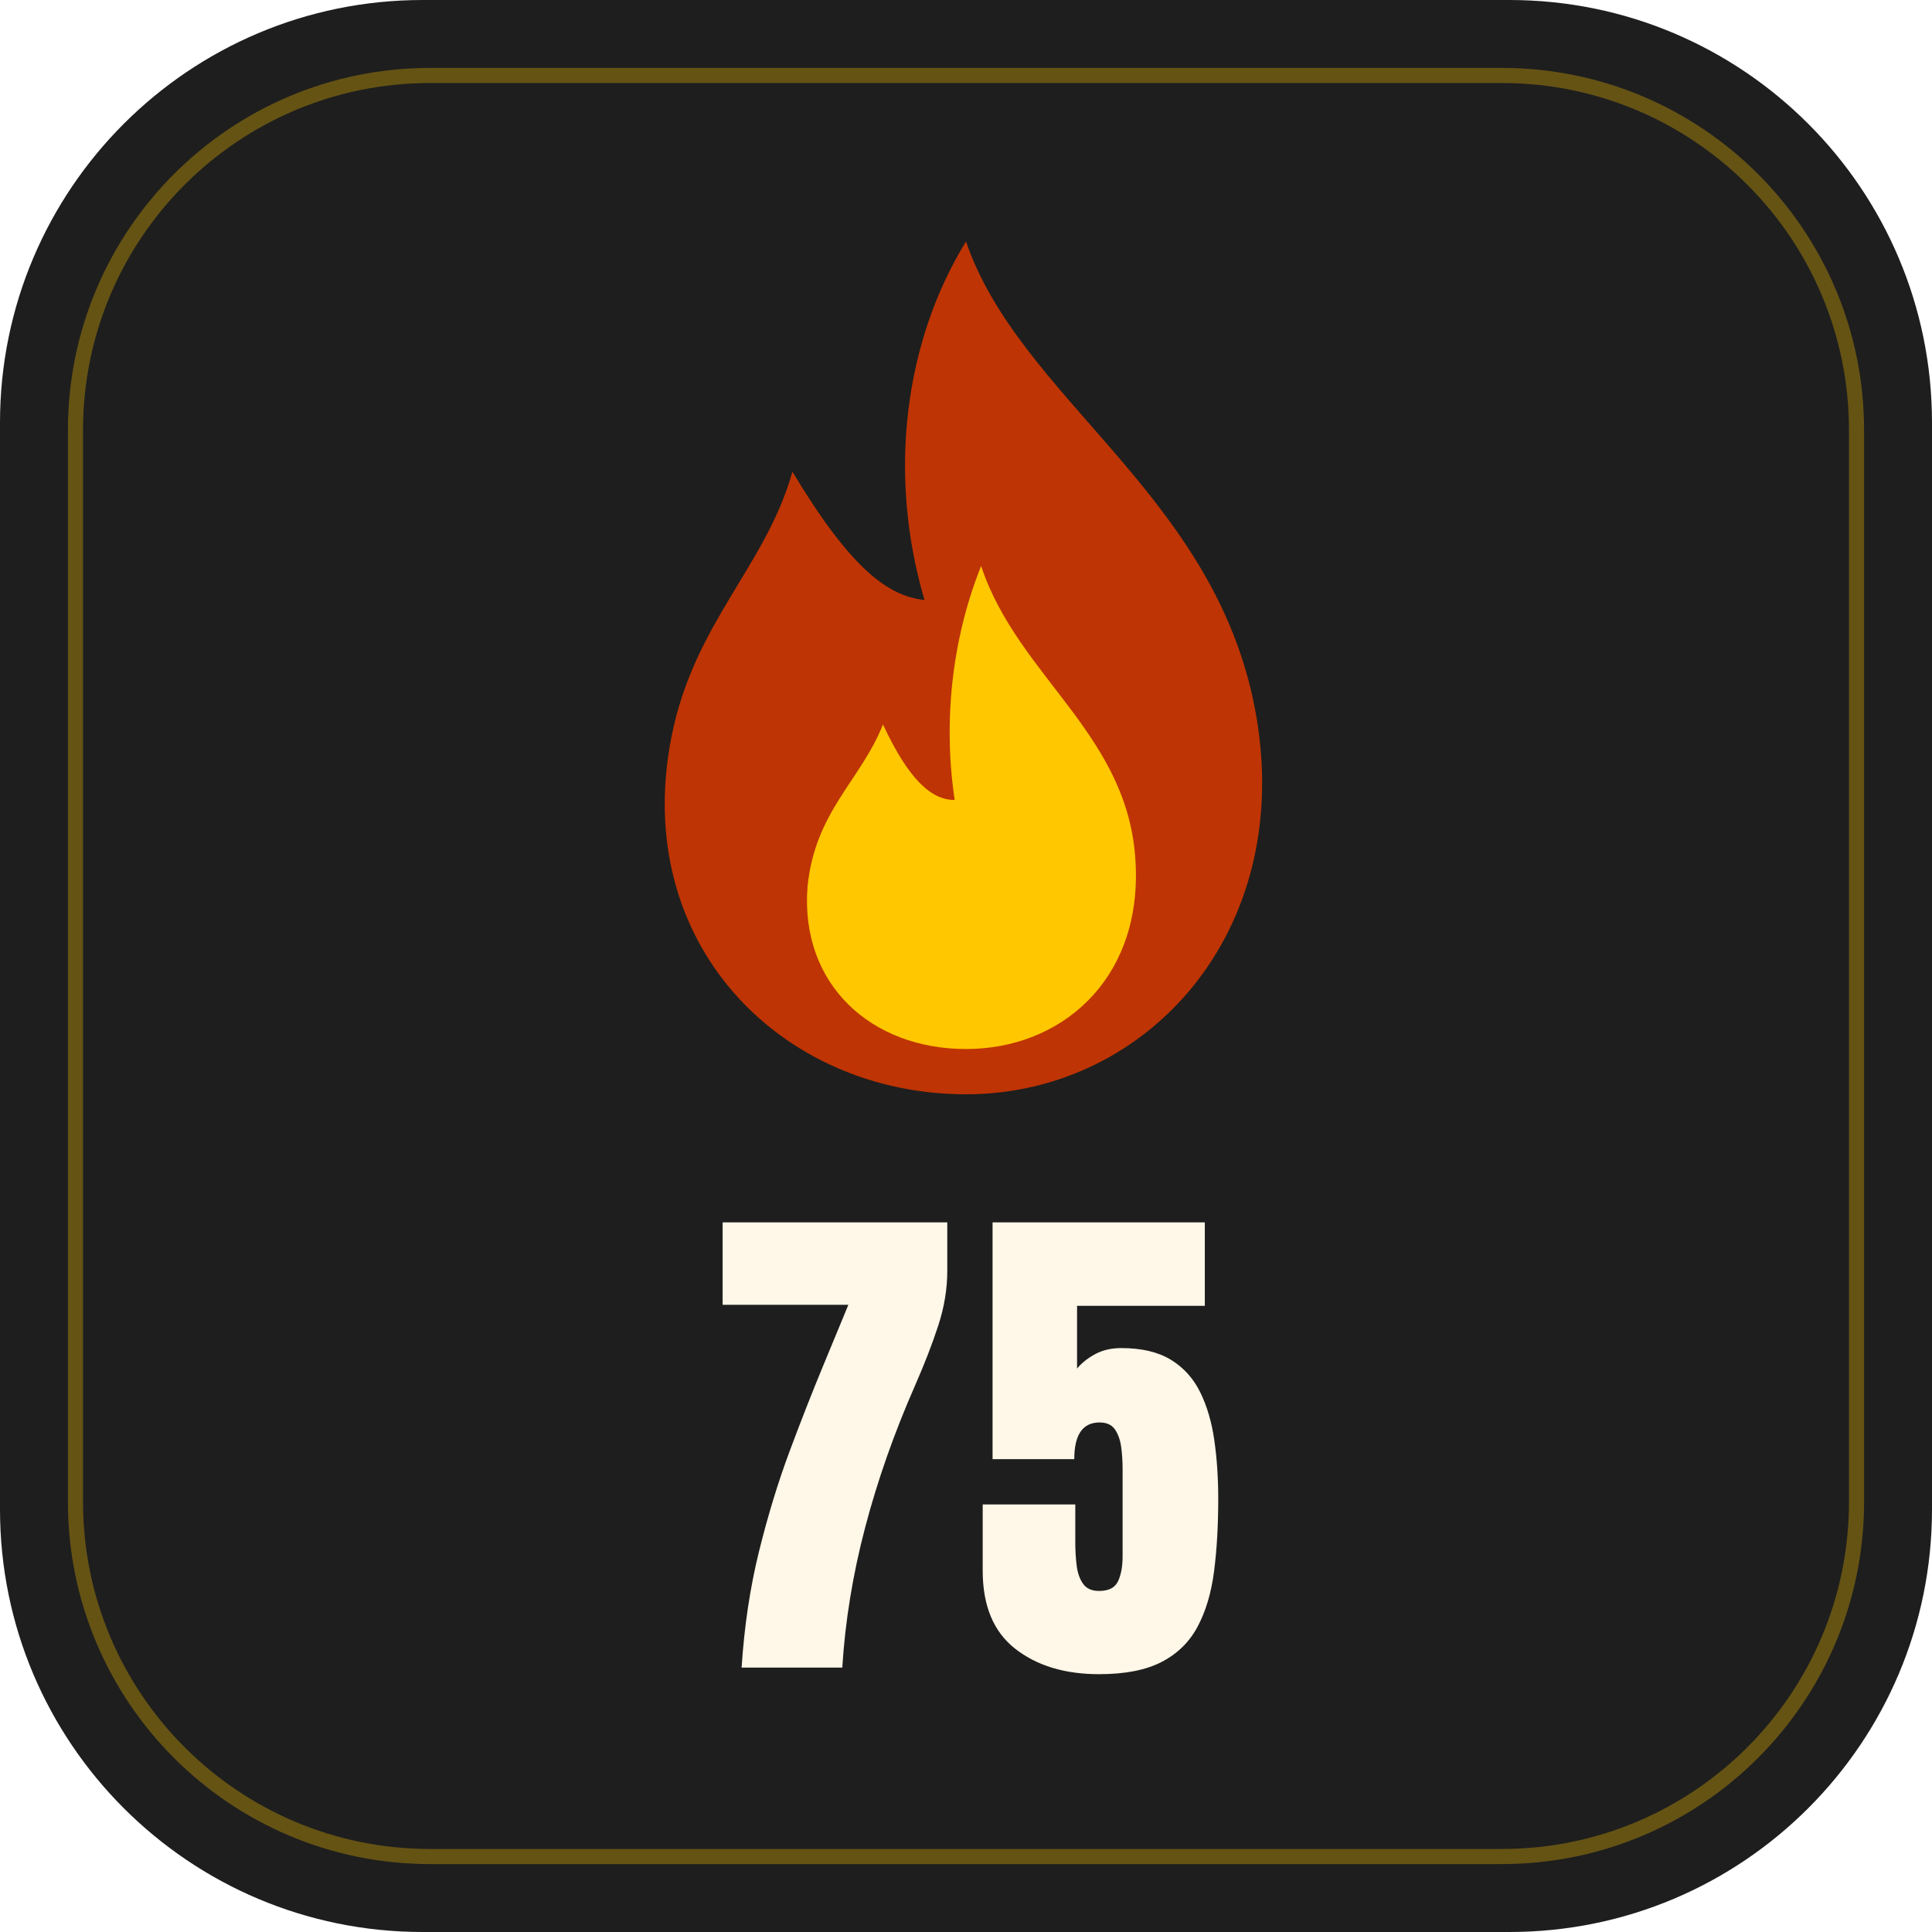
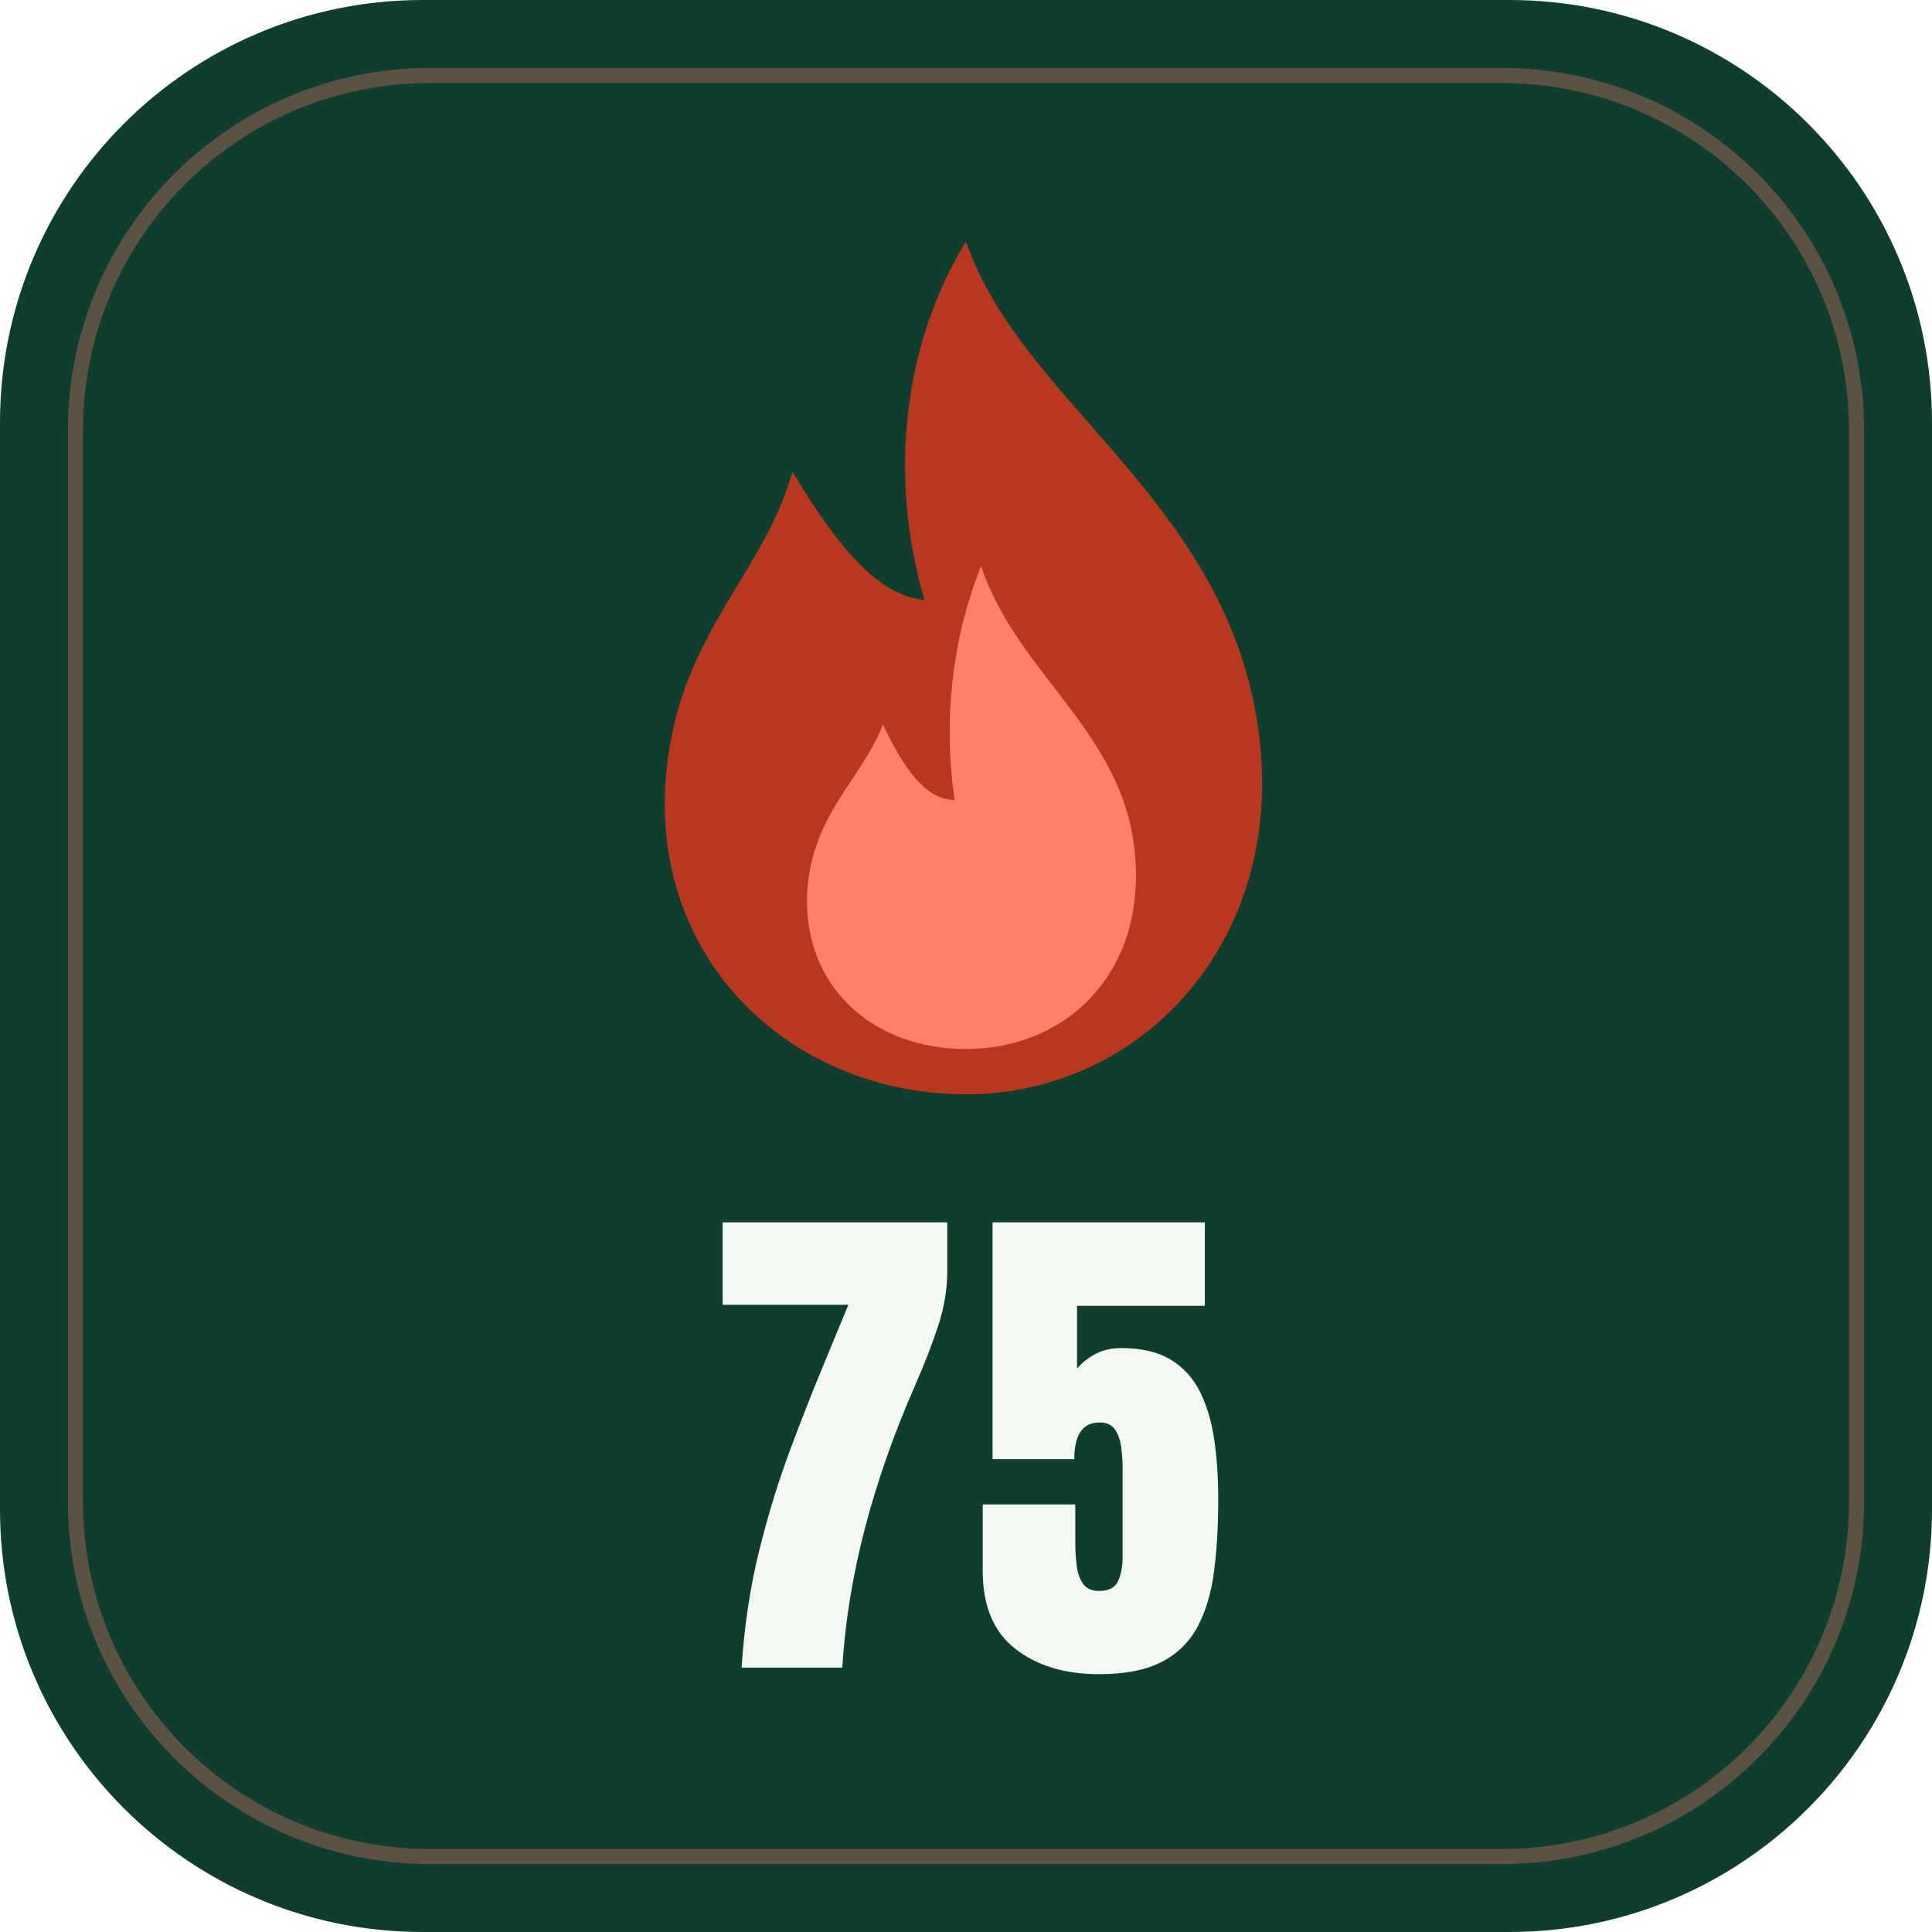
<svg xmlns="http://www.w3.org/2000/svg" viewBox="0 0 1024 1024" width="1024" height="1024">
-   <rect width="1024" height="1024" rx="224" fill="#1e1e1e" />
-   <rect x="40" y="40" width="944" height="944" rx="188" fill="none" stroke="#ffc700" stroke-opacity=".32" stroke-width="8" />
-   <path d="M512 128C540 210 640 260 664 370C690 490 610 580 512 580C414 580 334 500 356 390C368 330 406 300 420 250C450 300 470 316 490 318C470 250 480 180 512 128Z" fill="#bf3404" />
-   <path d="M520 300C540 360 600 390 602 460C604 520 562 556 512 556C462 556 424 522 428 470C432 430 456 414 468 384C482 414 494 424 506 424C500 384 504 340 520 300Z" fill="#ffc700" />
-   <path fill="#fff7e8" d="M393.061 883.866Q395.207 850.88 402.314 822.184Q409.42 793.489 418.673 768.749Q427.925 744.009 436.507 723.359L449.648 691.58H383.005V647.866H502.077V673.611Q502.077 687.825 497.384 702.307Q492.691 716.789 485.048 734.22Q468.42 772.034 458.565 809.513Q448.709 846.991 446.43 883.866ZM582.532 887.352Q555.311 887.352 538.081 873.876Q520.85 860.4 520.85 832.509V797.377H569.927V817.625Q569.927 823.927 570.665 829.827Q571.402 835.727 574.084 839.482Q576.766 843.236 582.532 843.236Q590.175 843.236 592.589 838.074Q595.002 832.911 595.002 824.866V778.47Q595.002 772.705 594.265 767.073Q593.527 761.441 590.98 757.686Q588.432 753.932 582.8 753.932Q569.391 753.932 569.391 773.375H526.08V647.866H638.582V692.116H570.866V725.37Q574.352 721.08 580.319 717.794Q586.286 714.509 594.332 714.509Q610.423 714.509 620.547 720.677Q630.67 726.845 636.101 737.841Q641.532 748.836 643.61 763.318Q645.689 777.8 645.689 794.427Q645.689 815.748 643.476 832.844Q641.264 849.941 634.76 862.143Q628.257 874.345 615.719 880.849Q603.182 887.352 582.532 887.352Z" />
+   <rect width="1024" height="1024" rx="224" fill="#0F3D2E" />
+   <rect x="40" y="40" width="944" height="944" rx="188" fill="none" stroke="#FF7F6B" stroke-opacity=".32" stroke-width="8" />
+   <path d="M512 128C540 210 640 260 664 370C690 490 610 580 512 580C414 580 334 500 356 390C368 330 406 300 420 250C450 300 470 316 490 318C470 250 480 180 512 128Z" fill="#B8381F" />
+   <path d="M520 300C540 360 600 390 602 460C604 520 562 556 512 556C462 556 424 522 428 470C432 430 456 414 468 384C482 414 494 424 506 424C500 384 504 340 520 300Z" fill="#FF7F6B" />
+   <path fill="#F4F8F2" d="M393.061 883.866Q395.207 850.88 402.314 822.184Q409.42 793.489 418.673 768.749Q427.925 744.009 436.507 723.359L449.648 691.58H383.005V647.866H502.077V673.611Q502.077 687.825 497.384 702.307Q492.691 716.789 485.048 734.22Q468.42 772.034 458.565 809.513Q448.709 846.991 446.43 883.866ZM582.532 887.352Q555.311 887.352 538.081 873.876Q520.85 860.4 520.85 832.509V797.377H569.927V817.625Q569.927 823.927 570.665 829.827Q571.402 835.727 574.084 839.482Q576.766 843.236 582.532 843.236Q590.175 843.236 592.589 838.074Q595.002 832.911 595.002 824.866V778.47Q595.002 772.705 594.265 767.073Q593.527 761.441 590.98 757.686Q588.432 753.932 582.8 753.932Q569.391 753.932 569.391 773.375H526.08V647.866H638.582V692.116H570.866V725.37Q574.352 721.08 580.319 717.794Q586.286 714.509 594.332 714.509Q610.423 714.509 620.547 720.677Q630.67 726.845 636.101 737.841Q641.532 748.836 643.61 763.318Q645.689 777.8 645.689 794.427Q645.689 815.748 643.476 832.844Q641.264 849.941 634.76 862.143Q628.257 874.345 615.719 880.849Q603.182 887.352 582.532 887.352Z" />
</svg>
